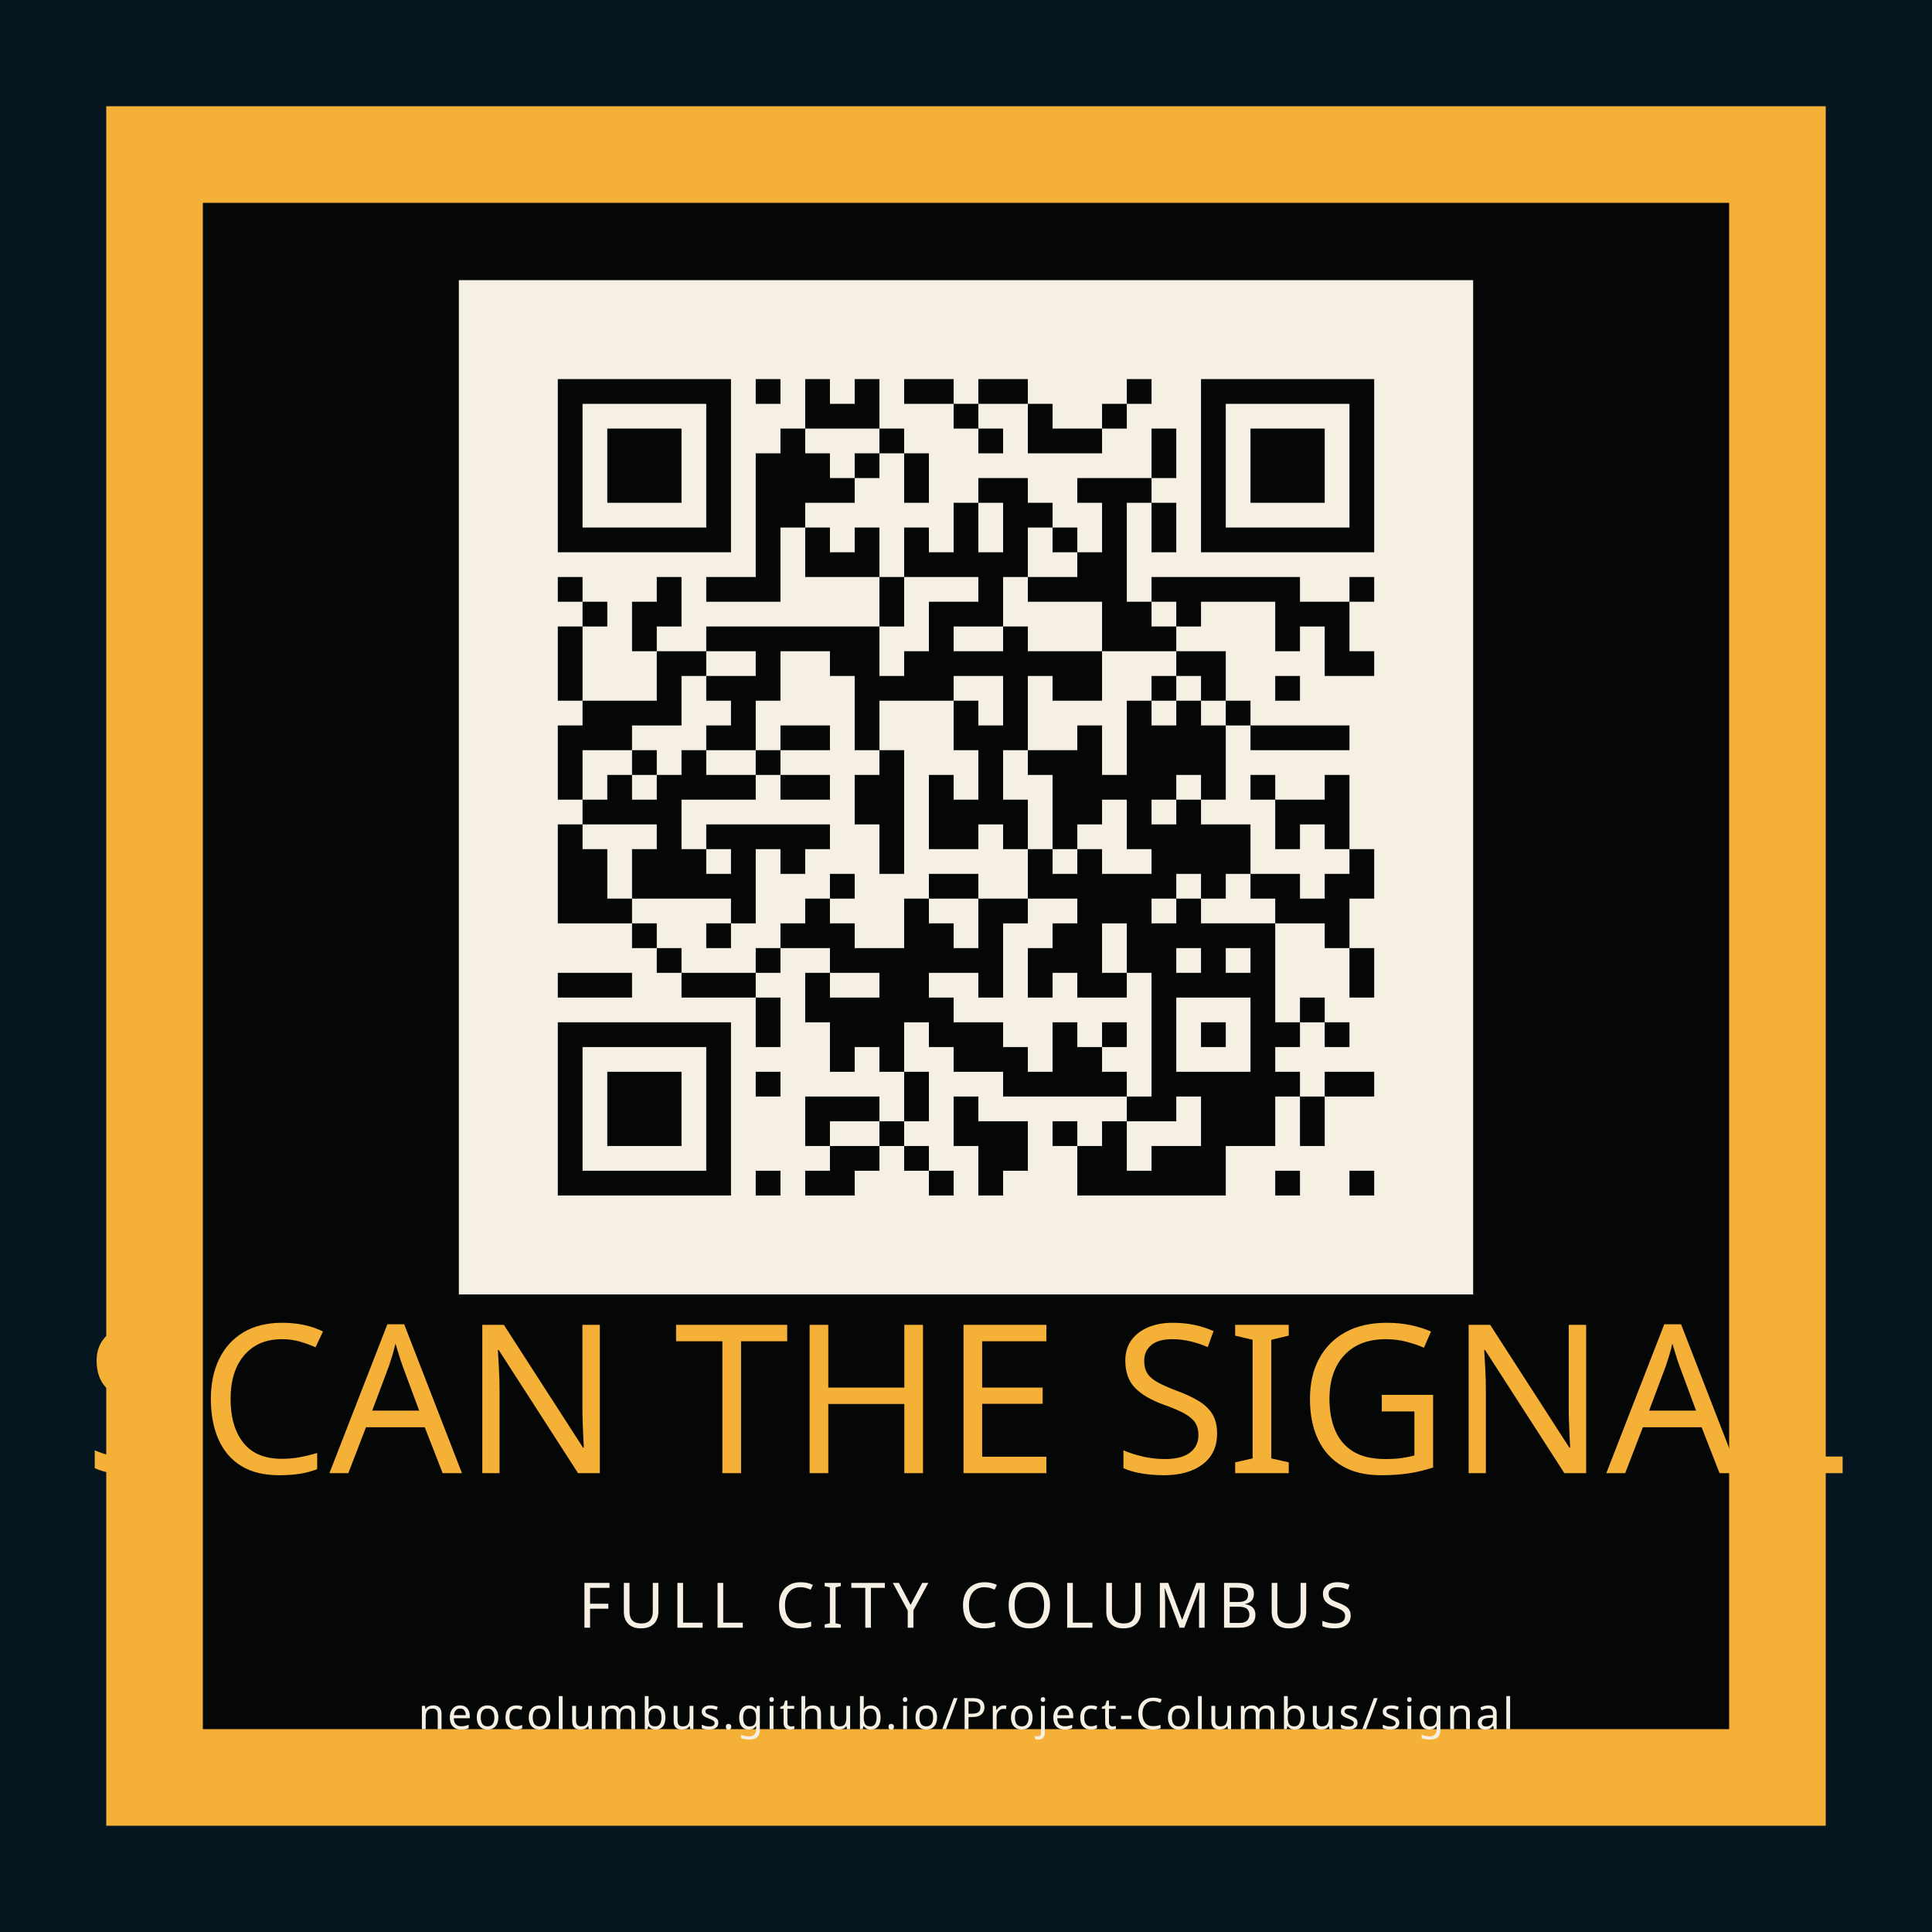
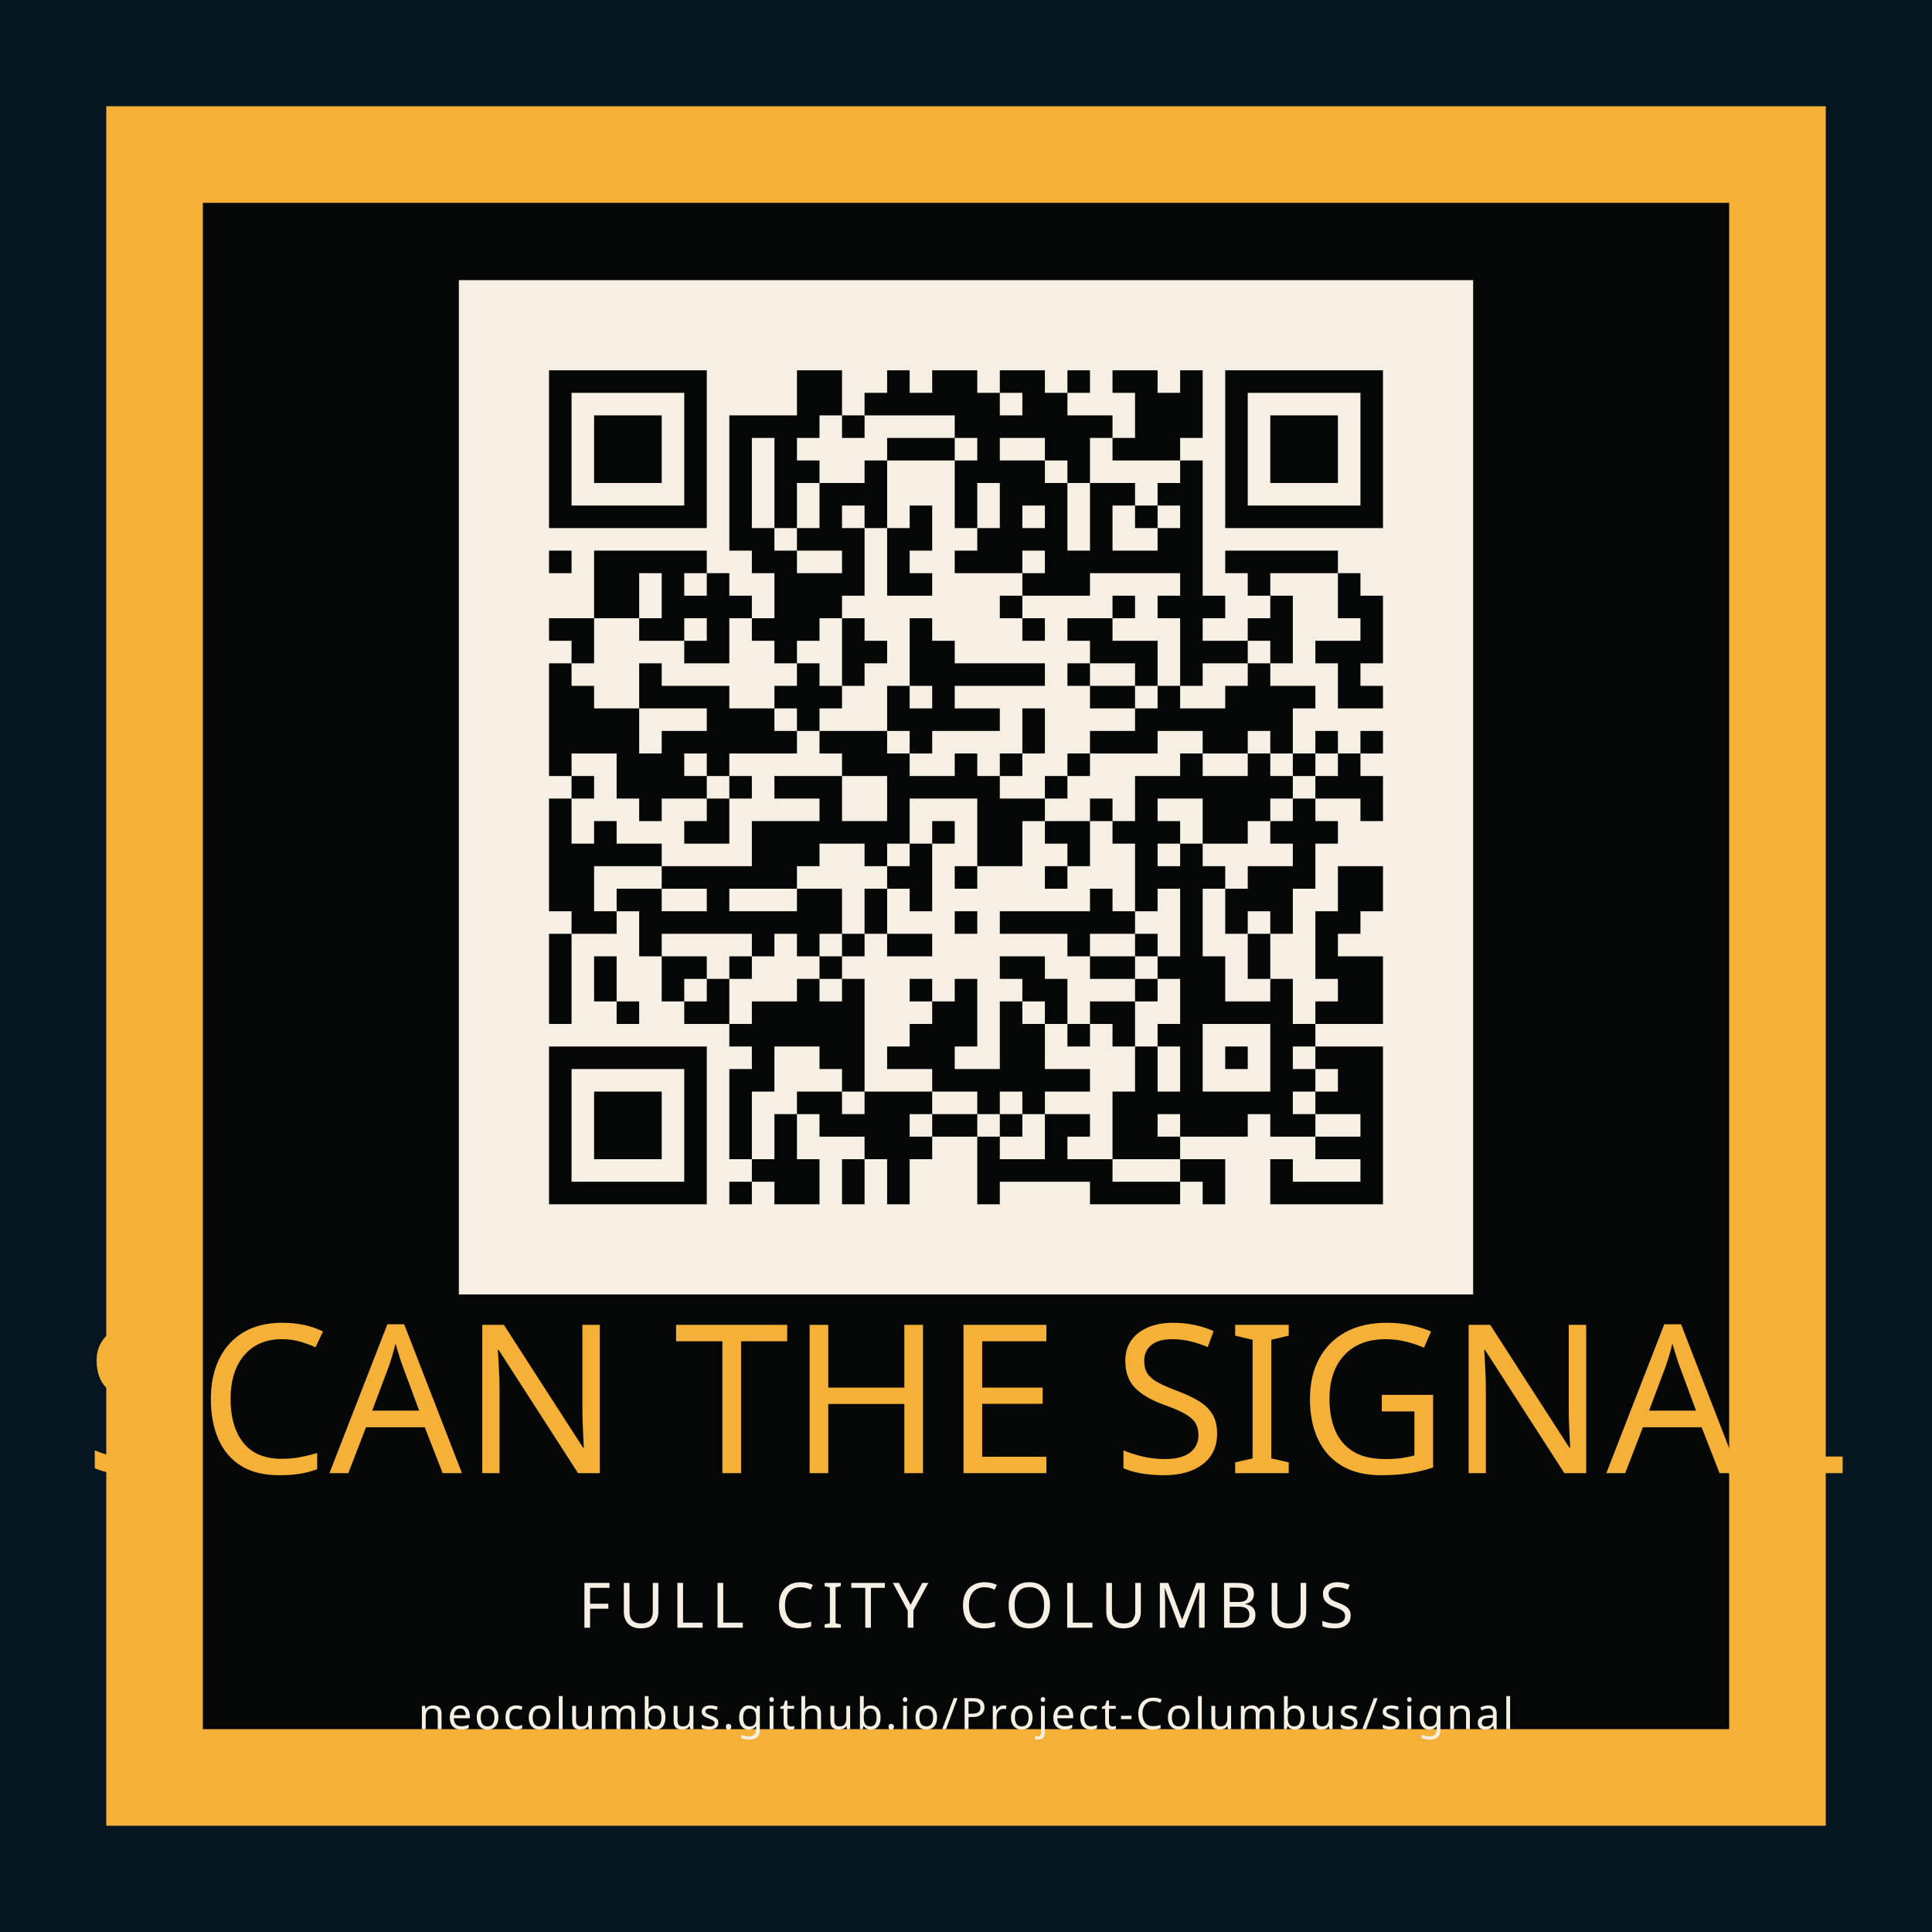
<svg xmlns="http://www.w3.org/2000/svg" viewBox="0 0 800 800" role="img" aria-labelledby="title desc">
  <rect width="800" height="800" fill="#061620" />
  <rect x="44" y="44" width="712" height="712" fill="#F4B037" />
  <rect x="84" y="84" width="632" height="632" fill="#050606" />
-   <g transform="translate(190 116) scale(10.2439)">
-     <rect width="41" height="41" fill="#F6F0E4" />
-     <path stroke="#050606" d="M4 4.5h7m1 0h1m1 0h1m1 0h1m1 0h2m1 0h2m4 0h1m2 0h7M4 5.5h1m5 0h1m3 0h3m3 0h1m2 0h1m2 0h1m3 0h1m5 0h1M4 6.5h1m1 0h3m1 0h1m2 0h1m3 0h1m3 0h1m1 0h3m2 0h1m1 0h1m1 0h3m1 0h1M4 7.5h1m1 0h3m1 0h1m1 0h3m1 0h1m1 0h1m9 0h1m1 0h1m1 0h3m1 0h1M4 8.5h1m1 0h3m1 0h1m1 0h4m2 0h1m2 0h2m2 0h3m2 0h1m1 0h3m1 0h1M4 9.5h1m5 0h1m1 0h2m6 0h1m1 0h2m2 0h1m1 0h1m1 0h1m5 0h1M4 10.5h7m1 0h1m1 0h1m1 0h1m1 0h1m1 0h1m1 0h1m1 0h1m1 0h1m1 0h1m1 0h7M12 11.5h1m1 0h3m1 0h5m2 0h2M4 12.5h1m3 0h1m1 0h3m4 0h1m3 0h1m1 0h4m1 0h6m2 0h1M5 13.5h1m1 0h2m8 0h1m1 0h3m4 0h2m1 0h1m3 0h3M4 14.5h1m2 0h1m2 0h7m2 0h1m2 0h1m3 0h3m4 0h1m1 0h1M4 15.5h1m3 0h2m2 0h1m2 0h2m1 0h8m3 0h2m4 0h2M4 16.5h1m3 0h1m1 0h3m3 0h4m2 0h1m1 0h2m2 0h1m1 0h1m2 0h1M5 17.5h4m2 0h1m4 0h1m3 0h1m1 0h1m4 0h1m1 0h1m1 0h1M4 18.5h3m3 0h2m1 0h2m1 0h1m3 0h3m2 0h1m1 0h4m1 0h4M4 19.5h1m2 0h1m1 0h1m2 0h1m4 0h1m3 0h1m1 0h3m1 0h4M4 20.5h1m1 0h1m1 0h4m1 0h2m1 0h2m1 0h1m1 0h1m2 0h5m1 0h1m1 0h1m2 0h1M5 21.5h4m7 0h2m1 0h4m1 0h2m1 0h1m1 0h1m3 0h3M4 22.5h1m3 0h1m1 0h5m2 0h1m1 0h2m1 0h1m1 0h1m2 0h5m1 0h1m1 0h1M4 23.5h2m1 0h3m1 0h1m1 0h1m3 0h1m5 0h1m1 0h1m2 0h4m4 0h1M4 24.5h2m1 0h5m3 0h1m3 0h2m2 0h6m1 0h1m1 0h2m1 0h2M4 25.5h3m4 0h1m2 0h1m3 0h1m2 0h2m2 0h3m1 0h1m3 0h3M7 26.5h1m2 0h1m2 0h3m2 0h2m1 0h1m2 0h2m1 0h6m2 0h1M8 27.5h1m3 0h1m2 0h7m1 0h3m1 0h2m1 0h1m1 0h1m3 0h1M4 28.5h3m2 0h3m2 0h1m2 0h2m2 0h1m1 0h1m1 0h2m1 0h5m3 0h1M12 29.5h1m1 0h6m8 0h1m3 0h1m1 0h1M4 30.5h7m1 0h1m2 0h3m1 0h3m2 0h1m1 0h1m1 0h1m1 0h1m1 0h2m1 0h1M4 31.5h1m5 0h1m4 0h1m1 0h1m2 0h3m1 0h2m2 0h1m3 0h1M4 32.5h1m1 0h3m1 0h1m1 0h1m5 0h1m3 0h5m1 0h6m1 0h2M4 33.5h1m1 0h3m1 0h1m3 0h3m1 0h1m1 0h1m6 0h2m1 0h3m1 0h1M4 34.5h1m1 0h3m1 0h1m3 0h1m2 0h1m2 0h3m1 0h1m1 0h1m3 0h3m1 0h1M4 35.5h1m5 0h1m4 0h2m1 0h1m2 0h2m2 0h2m1 0h3M4 36.5h7m1 0h1m1 0h2m3 0h1m1 0h1m3 0h6m2 0h1m2 0h1" />
+   <g transform="translate(190 116) scale(9.333333)">
+     <rect width="45" height="45" fill="#F6F0E4" />
+     <path stroke="#050606" d="M4 4.5h7m4 0h2m2 0h1m1 0h2m1 0h2m1 0h1m1 0h2m1 0h1m1 0h7m-37 1h1m5 0h1m4 0h2m1 0h6m1 0h2m3 0h3m1 0h1m5 0h1m-37 1h1m1 0h3m1 0h1m1 0h4m1 0h1m4 0h7m1 0h3m1 0h1m1 0h3m1 0h1m-37 1h1m1 0h3m1 0h1m1 0h1m1 0h1m4 0h3m1 0h1m2 0h2m1 0h3m2 0h1m1 0h3m1 0h1m-37 1h1m1 0h3m1 0h1m1 0h1m1 0h2m2 0h1m3 0h4m1 0h1m4 0h1m1 0h1m1 0h3m1 0h1m-37 1h1m5 0h1m1 0h1m1 0h1m1 0h3m3 0h1m1 0h3m1 0h2m1 0h2m1 0h1m5 0h1m-37 1h7m1 0h1m1 0h1m1 0h1m1 0h1m1 0h1m1 0h1m1 0h1m1 0h1m1 0h1m1 0h1m1 0h1m1 0h7m-29 1h2m1 0h3m1 0h2m2 0h4m1 0h1m2 0h2m-29 1h1m1 0h5m2 0h2m2 0h1m1 0h1m2 0h3m1 0h7m1 0h5m-33 1h2m1 0h1m1 0h1m2 0h4m1 0h2m4 0h3m4 0h1m2 0h1m3 0h1m-34 1h2m1 0h4m1 0h3m7 0h1m4 0h1m1 0h3m2 0h1m2 0h2m-37 1h2m2 0h2m1 0h1m1 0h3m1 0h1m2 0h1m4 0h1m1 0h2m3 0h1m2 0h2m3 0h1m-36 1h1m4 0h2m2 0h1m2 0h2m1 0h2m6 0h3m1 0h3m1 0h1m1 0h3m-37 1h1m3 0h1m6 0h1m1 0h1m2 0h6m1 0h1m2 0h1m1 0h1m2 0h1m3 0h1m-36 1h2m2 0h4m2 0h3m2 0h1m1 0h1m6 0h2m1 0h1m2 0h4m1 0h2m-37 1h4m3 0h3m1 0h1m3 0h5m1 0h1m4 0h7m-33 1h4m1 0h6m1 0h3m1 0h1m4 0h1m2 0h3m2 0h2m1 0h1m1 0h1m1 0h1m-37 1h1m2 0h3m1 0h1m5 0h3m2 0h1m1 0h1m2 0h1m4 0h1m2 0h1m1 0h1m1 0h1m-35 1h1m1 0h4m1 0h1m1 0h3m2 0h5m2 0h1m3 0h7m1 0h3m-37 1h1m3 0h1m2 0h1m4 0h1m2 0h1m3 0h3m2 0h1m1 0h1m2 0h3m1 0h1m2 0h1m-37 1h1m1 0h1m3 0h2m1 0h7m1 0h1m1 0h2m1 0h2m1 0h3m1 0h2m1 0h3m-35 1h5m4 0h3m2 0h1m1 0h1m2 0h2m2 0h1m2 0h1m1 0h1m4 0h1m-34 1h2m3 0h6m4 0h2m1 0h1m3 0h1m3 0h4m1 0h3m1 0h2m-37 1h2m1 0h2m2 0h1m3 0h2m1 0h1m1 0h1m7 0h1m1 0h1m1 0h1m1 0h3m2 0h2m-36 1h2m1 0h9m1 0h1m3 0h1m1 0h6m2 0h1m1 0h1m1 0h1m1 0h2m-36 1h1m3 0h1m4 0h1m1 0h1m1 0h1m1 0h2m6 0h1m2 0h1m1 0h1m2 0h1m2 0h1m-35 1h1m1 0h1m2 0h2m1 0h1m3 0h1m7 0h2m2 0h2m1 0h3m1 0h1m2 0h3m-37 1h1m1 0h1m2 0h1m1 0h1m3 0h1m1 0h1m2 0h1m1 0h1m2 0h2m3 0h1m1 0h2m2 0h1m2 0h2m-37 1h1m2 0h1m2 0h2m1 0h5m3 0h2m1 0h1m1 0h1m1 0h2m2 0h5m1 0h3m-29 1h6m2 0h3m1 0h2m1 0h1m1 0h1m1 0h2m3 0h2m-34 1h7m2 0h1m2 0h2m1 0h3m2 0h2m4 0h1m1 0h1m1 0h1m1 0h1m1 0h3m-37 1h1m5 0h1m1 0h2m3 0h1m3 0h7m2 0h1m1 0h1m3 0h2m1 0h2m-37 1h1m1 0h3m1 0h1m1 0h1m2 0h2m1 0h3m2 0h1m1 0h1m3 0h8m1 0h3m-37 1h1m1 0h3m1 0h1m1 0h1m1 0h1m1 0h4m1 0h2m1 0h1m1 0h2m1 0h2m1 0h3m1 0h2m2 0h1m-37 1h1m1 0h3m1 0h1m1 0h1m1 0h1m3 0h3m2 0h1m2 0h1m2 0h3m6 0h3m-37 1h1m5 0h1m2 0h3m1 0h1m1 0h1m3 0h6m3 0h2m2 0h1m3 0h1m-37 1h7m1 0h1m1 0h2m1 0h1m1 0h1m3 0h1m4 0h4m1 0h1m2 0h5" />
  </g>
  <text x="400" y="610" text-anchor="middle" fill="#F4B037" font-family="Impact, Arial Black, sans-serif" font-size="86">SCAN THE SIGNAL</text>
  <text x="400" y="674" text-anchor="middle" fill="#F6F0E4" font-family="Arial Black, Impact, sans-serif" font-size="26" letter-spacing="3">FULL CITY COLUMBUS</text>
  <text x="400" y="716" text-anchor="middle" fill="#F6F0E4" font-family="Arial Black, Impact, sans-serif" font-size="18" letter-spacing="1">neocolumbus.github.io/Project-Columbus/signal</text>
</svg>
